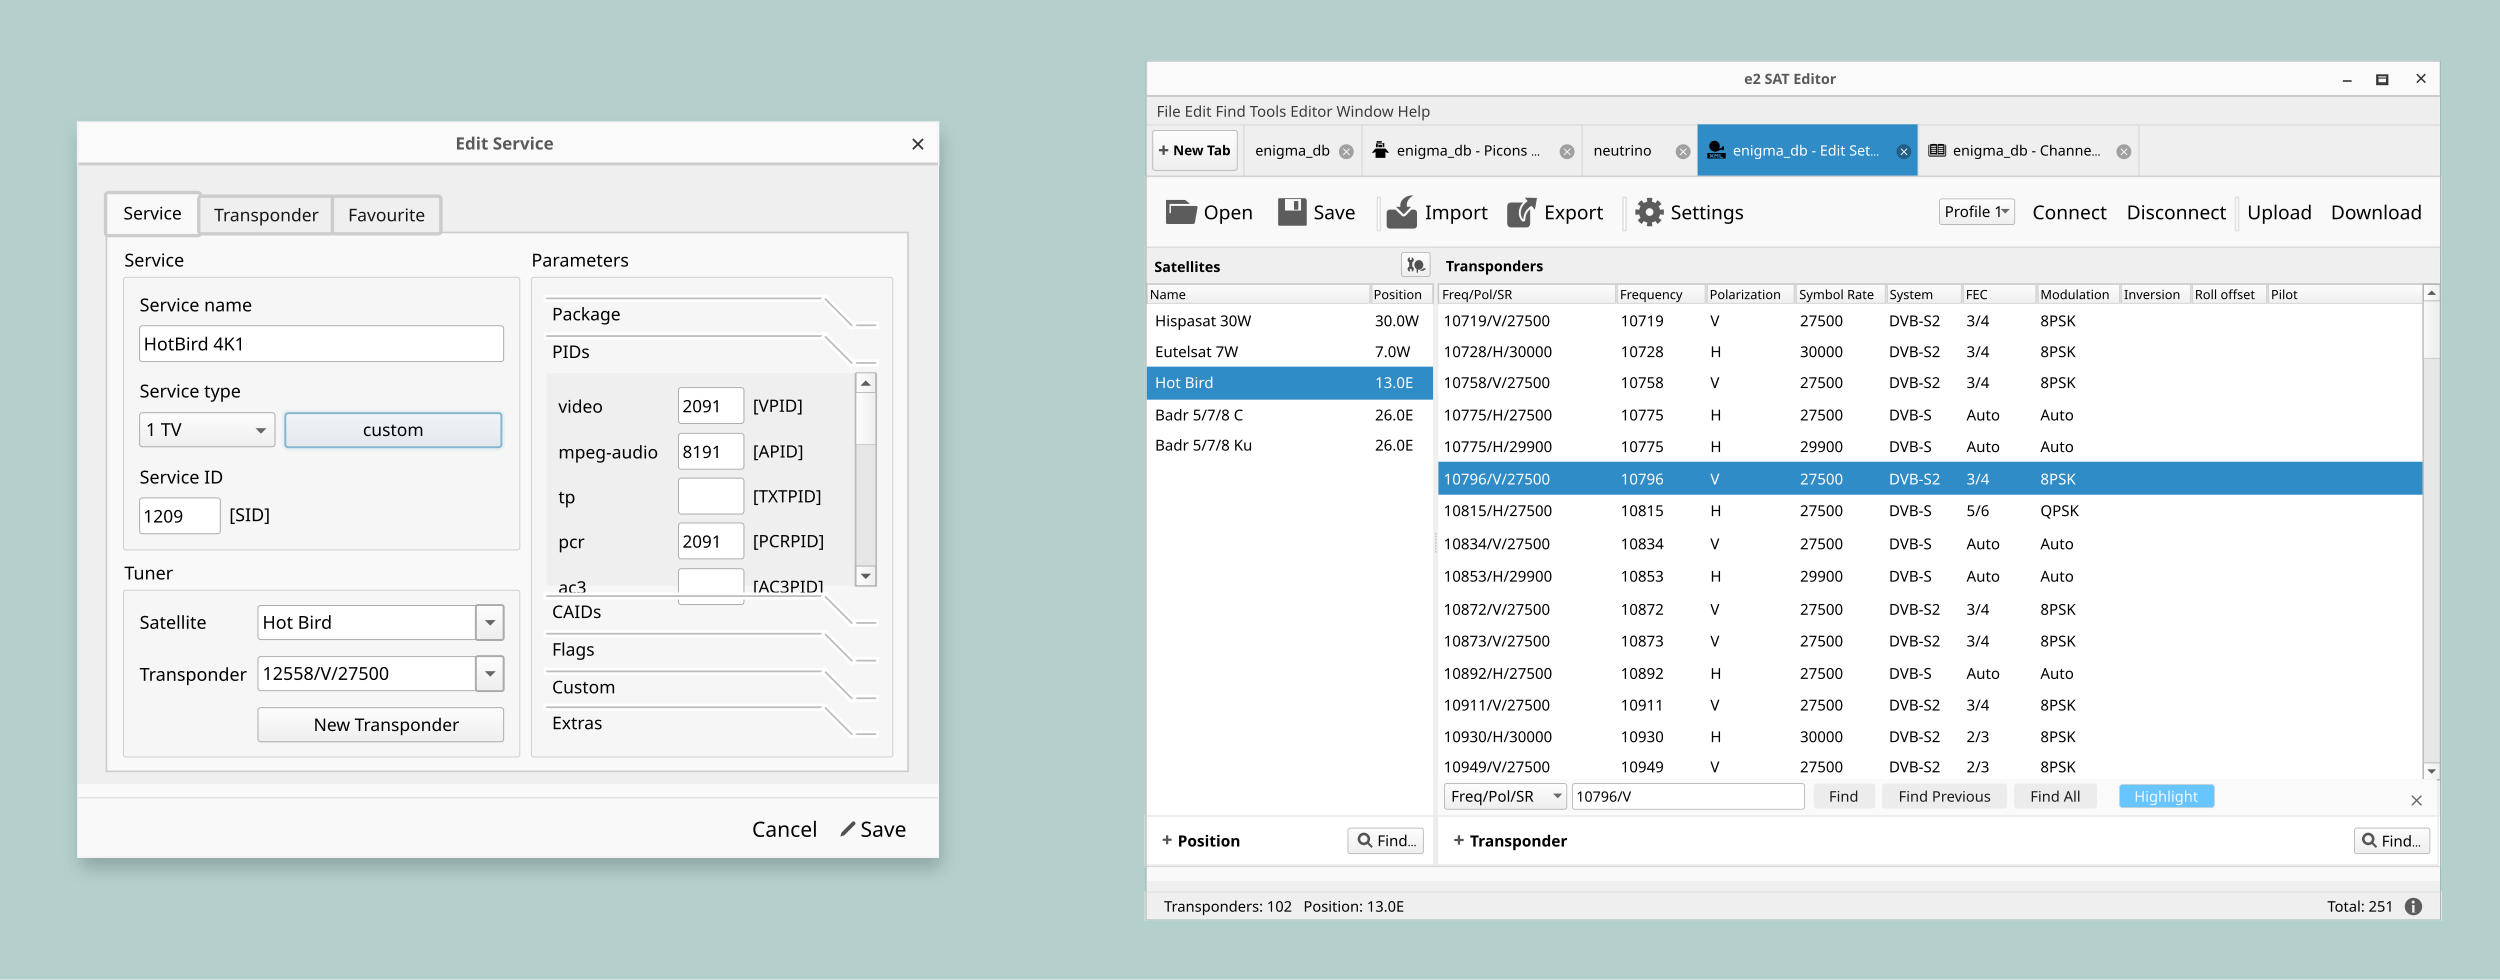
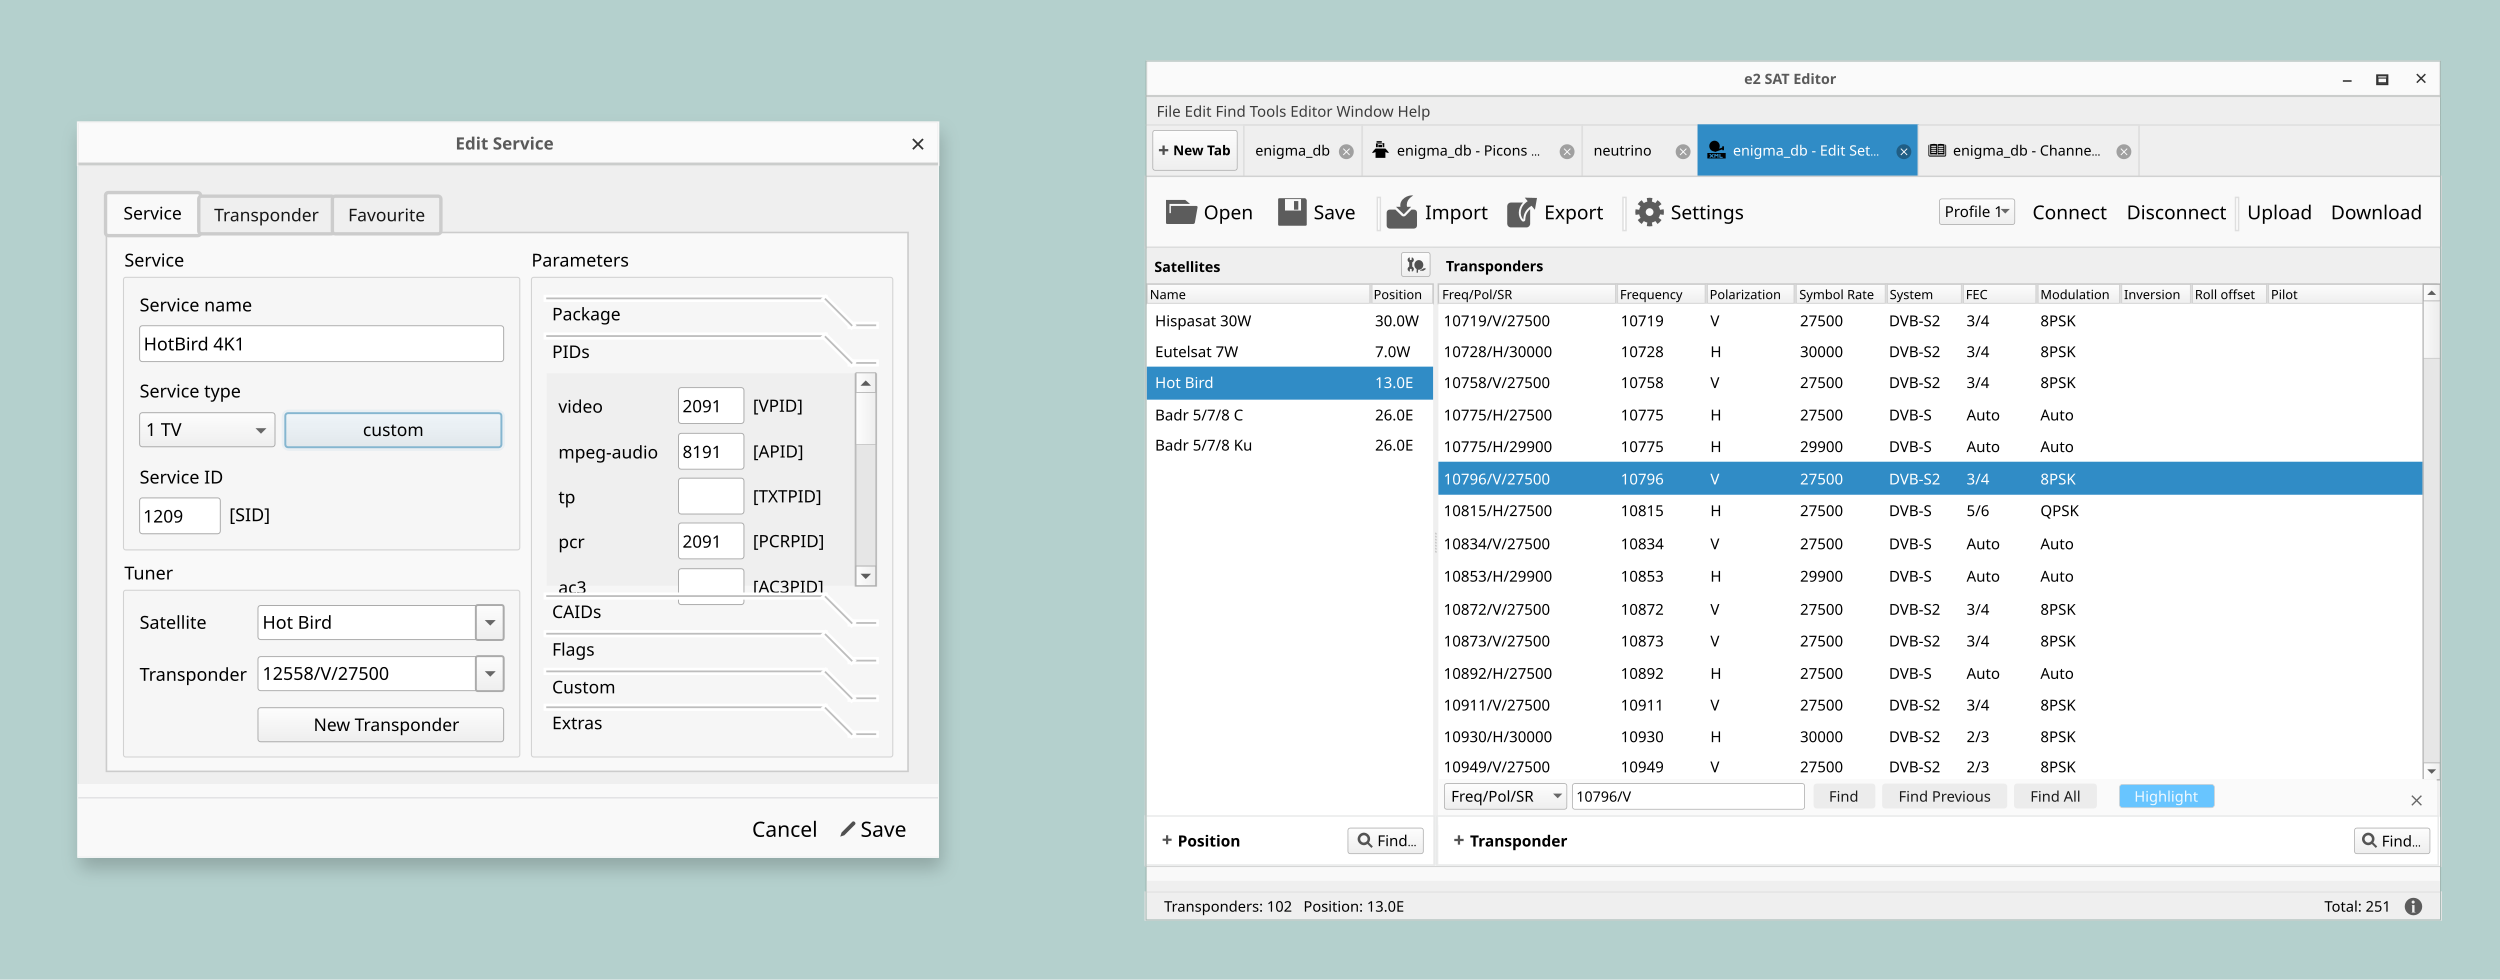
<svg xmlns="http://www.w3.org/2000/svg" style="pointer-events:none;user-select:none;text-rendering:geometricprecision" viewBox="0 0 3318 1300">
  <defs>
    <symbol id="aad">
      <path d="M37.75 37.75h18.127v-11.5H37.75V8.123h-11.5V26.25H8.123v11.5H26.25v18.127h11.5V37.75z" />
    </symbol>
    <symbol id="cbw">
      <path d="m60 14.973-3-.522v35.716c-3.141-.28-8.021-.667-11-.667-.95 0-2.094.039-3.312.102-.962.036-2.014.106-3.059.191-2.678.191-5.264.428-6.629.559V14.451S39.61 13 42.963 13c4 0 14.037 1.451 14.037 1.451l3.001.522A5.166 5.166 0 0 1 63 19.66v32.68a5.162 5.162 0 0 1-5.16 5.16H6.16A5.162 5.162 0 0 1 1 52.34V19.66a5.164 5.164 0 0 1 3-4.687l3-.522S17.037 13 21.037 13C24.39 13 31 14.451 31 14.451v35.901a285.977 285.977 0 0 0-6.629-.559 71.578 71.578 0 0 0-3.059-.191A66.645 66.645 0 0 0 18 49.5c-2.979 0-7.859.387-11 .667V14.451l-3 .522v38.765h56V14.973zM28.5 42.5a2 2 0 0 0-2-2h-14a2 2 0 0 0 0 4h14a2 2 0 0 0 2-2zm25 0a2 2 0 0 0-2-2h-14a2 2 0 0 0 0 4h14a2 2 0 0 0 2-2zm-25-7a2 2 0 0 0-2-2h-14a2 2 0 0 0 0 4h14a2 2 0 0 0 2-2zm25 0a2 2 0 0 0-2-2h-14a2 2 0 0 0 0 4h14a2 2 0 0 0 2-2zm-25-7a2 2 0 0 0-2-2h-14a2 2 0 0 0 0 4h14a2 2 0 0 0 2-2zm25 0a2 2 0 0 0-2-2h-14a2 2 0 0 0 0 4h14a2 2 0 0 0 2-2zm-25-7a2 2 0 0 0-2-2h-14a2 2 0 0 0 0 4h14a2 2 0 0 0 2-2zm25 0a2 2 0 0 0-2-2h-14a2 2 0 0 0 0 4h14a2 2 0 0 0 2-2z" />
    </symbol>
    <symbol id="cce">
      <path d="m62.328 7.276-5.604-5.604L32 26.396 7.276 1.672 1.672 7.276 26.396 32 1.672 56.724l5.604 5.604L32 37.604l24.724 24.724 5.604-5.604L37.604 32 62.328 7.276z" />
    </symbol>
    <symbol id="edt">
      <path d="M13.624 42.251 46.831 8.982c1.948-1.951 5.432-1.635 7.775.704 2.344 2.34 2.666 5.823.719 7.774L22.118 50.729 9.394 54.983l4.23-12.732z" />
    </symbol>
    <symbol id="ees">
      <path d="M32.032 50.518C27.242 47.632 24 42.109 24 35.776 24 26.462 31.011 18.9 39.648 18.9c8.636 0 15.647 7.562 15.647 16.876s-7.011 16.875-15.647 16.875c-.924 0-1.828-.086-2.709-.252L36.748 62.9l-4.943-.144.227-12.238zM6.057 26.78l.023 14.969c-.866.414-1.706.922-2.43 1.563-4.358 3.853-4.35 10.108.019 13.972.971.858 2.137 1.495 3.319 1.965l1.369-.931-.011-7.239c-.001-.885.89-1.557 1.892-1.556l2.771.003c.536.001 1.068.166 1.418.476.306.27.483.677.484 1.091l.011 7.016 1.416.908c.975-.446 1.946-.994 2.763-1.716 4.357-3.853 4.35-10.108-.019-13.972-.727-.643-1.569-1.153-2.438-1.57l-.023-14.969c.866-.414 1.706-.923 2.43-1.563 4.358-3.853 4.35-10.108-.019-13.972-.895-.791-1.965-1.383-3.043-1.844l-1.393.921.01 6.793c.002.875-.84 1.502-1.829 1.501l-2.897-.003c-.992-.002-1.837-.634-1.839-1.511l-.01-6.794L6.639 9.4c-1.078.459-2.146 1.048-3.039 1.838-4.357 3.853-4.35 10.108.019 13.972.727.642 1.569 1.153 2.438 1.57zm44.214 25.031-.523-.46-5.453 3.436.662 1.988 5.986-1.196c1.277 1.246 2.819 1.484 3.871.785l7.388-4.581c.786-.485 1.326-1.441 1.398-2.711.046-.806-.219-1.238-.491-1.487a1.291 1.291 0 0 0-.917-.337c-.336.004-.81.167-1.33.351-.245.086-.508.175-.77.205-.142.017-.286.022-.415-.049-1.014-.553-2.017-.529-2.787-.049l-6.619 4.105z" />
    </symbol>
    <symbol id="fft">
      <path d="M56.256 31.057H13.818C6.744 31.057 1 36.801 1 43.875v61.295c0 7.074 5.744 12.818 12.818 12.818h54.476c7.075 0 12.818-5.744 12.818-12.818V54.119C64.496 68.159 64.463 84.4 64.087 91.084a6.817 6.817 0 0 1-11.642 4.425c-14.421-14.502-16.181-43.133 3.811-64.452zm1.037 59.637C42.669 75.989 44.254 44.706 72.527 26.35L62.162 13.988 105 15.072l-7.263 41.344-11.808-14.082c-28.127 16.992-28.15 39.728-28.636 48.36z" />
    </symbol>
    <symbol id="fgt">
      <path d="M87.8 55.714h8.488C102.2 55.714 107 60.467 107 66.32v45.074c0 5.854-4.8 10.606-10.712 10.606H11.712C5.8 122 1 117.248 1 111.394V66.32c0-5.853 4.8-10.606 10.712-10.606H31.5L54 77.541c1.413 1.374 4.32 2.133 6.3 2.109 1.98-.023 4.821-.828 6.2-2.236l21.3-21.7zm6.182-49.329C76.101 3.303 44.4 18.916 49.061 45.91H33.544l27.127 26.376L86.518 45.91h-14.41C67.275 21.748 87.952 10.789 93.982 6.385z" />
    </symbol>
    <symbol id="fho">
      <path d="M32 62.5C15.167 62.5 1.5 48.833 1.5 32S15.167 1.5 32 1.5v9.611A5.366 5.366 0 0 0 30.91 11c-2.99 0-5.42 2.43-5.42 5.41A5.424 5.424 0 0 0 32 21.719v5.111l-7.44.18 2.82 1.23v22.7L24.56 53H32v9.5zm0-51.389V1.5c16.833 0 30.5 13.667 30.5 30.5S48.833 62.5 32 62.5V53h9.46l-5.76-2.06v-24.2l-3.7.09v-5.111a5.427 5.427 0 0 0 4.32-5.309c0-2.607-1.86-4.793-4.32-5.299z" />
    </symbol>
    <symbol id="fin">
      <path d="M21 42.973h89.077c2.783 0 4.643 2.26 4.153 5.042l-9.34 52.943c-.491 2.783-3.149 5.042-5.932 5.042H7.84A3.842 3.842 0 0 1 4 102.16V22h67.2L88 36H16v32h5V42.973z" />
    </symbol>
    <symbol id="fje">
      <path d="M114 22v86.16a3.842 3.842 0 0 1-3.84 3.84H17.84a3.842 3.842 0 0 1-3.84-3.84V19.84A3.842 3.842 0 0 1 17.84 16H109l5 6zM94 59.014v-40H38v40h56zM84.5 26v30h-15V26h15z" />
    </symbol>
    <symbol id="pkw">
      <path d="M14.762 29.23h34.49S63.18 43.708 60.715 44.826c-1.067.483-6.127-1.117-11.524-3.087V62H14.802V41.747C9.413 43.714 4.365 45.309 3.3 44.826.835 43.708 14.762 29.23 14.762 29.23zm22.012-17.871H16.299v13.19h6.364V13.997h14.111v-2.638zm1.764 5.276H24.427v7.914h14.111v-7.914zm6.761-6.235v14.149h-4.283v-9.233h-2.478V10.4h6.761zm-8.667-6.918H18.459v5.276h18.173V3.482z" />
    </symbol>
    <symbol id="slh">
      <path d="M40.023 45.152c-3.477 2.591-7.729 4.192-12.407 4.221-10.406.066-20.276-8.26-21.806-18.699C4.079 18.86 13.39 6.51 25.93 5.634a23.135 23.135 0 0 1 1.686-.053c10 .095 19.38 7.75 21.337 17.619 1.156 5.829-.437 11.92-3.87 16.758l13.82 13.819-5.128 5.128-13.752-13.753zM27.395 14.645c-6.236.06-12 5.17-12.677 11.431-.588 5.436 2.691 11.076 7.773 13.229 6.62 2.806 15.346-1.167 17.352-8.391 2.055-7.404-3.759-16.031-12.032-16.265a19.293 19.293 0 0 0-.416-.004z" />
    </symbol>
    <symbol id="sms">
      <path d="M73.934 15.359a50.006 50.006 0 0 0-19.668 0 128.34 128.34 0 0 1 1.871 12.477 37.41 37.41 0 0 0-12.249 5.073 128.485 128.485 0 0 1-7.499-10.146 50.018 50.018 0 0 0-13.908 13.908 128.735 128.735 0 0 1 10.146 7.499 37.41 37.41 0 0 0-5.073 12.249 128.34 128.34 0 0 1-12.477-1.871 49.968 49.968 0 0 0 0 19.668 128.34 128.34 0 0 1 12.477-1.871 37.4 37.4 0 0 0 5.073 12.249 128.485 128.485 0 0 1-10.146 7.499 50.018 50.018 0 0 0 13.908 13.908 128.485 128.485 0 0 1 7.499-10.146 37.433 37.433 0 0 0 12.249 5.074 128.366 128.366 0 0 1-1.871 12.476 49.968 49.968 0 0 0 19.668 0 128.366 128.366 0 0 1-1.871-12.476 37.433 37.433 0 0 0 12.249-5.074 128.485 128.485 0 0 1 7.499 10.146 50.018 50.018 0 0 0 13.908-13.908 128.485 128.485 0 0 1-10.146-7.499 37.4 37.4 0 0 0 5.073-12.249 128.34 128.34 0 0 1 12.477 1.871 49.968 49.968 0 0 0 0-19.668 128.34 128.34 0 0 1-12.477 1.871 37.41 37.41 0 0 0-5.073-12.249 128.735 128.735 0 0 1 10.146-7.499 50.018 50.018 0 0 0-13.908-13.908 128.485 128.485 0 0 1-7.499 10.146 37.41 37.41 0 0 0-12.249-5.073 128.34 128.34 0 0 1 1.871-12.477zM64.1 50.882c7.451 0 13.5 6.049 13.5 13.5s-6.049 13.5-13.5 13.5-13.5-6.049-13.5-13.5 6.049-13.5 13.5-13.5z" />
    </symbol>
    <symbol id="tnw">
      <path d="M64 64V45H0v19h64zm-25.025-5.747.001 1.834a1.948 1.948 0 1 1-3.897 0l-.002-6.41-1.968 1.774a2.105 2.105 0 0 1-1.48.524 2.105 2.105 0 0 1-1.48-.524l-1.968-1.774-.003 6.41a1.95 1.95 0 0 1-3.897 0l.002-5.24h-6.669l4.099 3.89c.751.713.751 1.869.002 2.581-.75.711-1.968.71-2.719-.002l-4.104-3.895-4.104 3.895a1.999 1.999 0 0 1-2.719.002 1.76 1.76 0 0 1 .002-2.581l4.104-3.895-4.104-3.895c-.751-.712-.752-1.868-.002-2.58s1.968-.711 2.719.002l4.104 3.895 4.104-3.895a1.998 1.998 0 0 1 2.719-.002 1.76 1.76 0 0 1-.002 2.58l-4.099 3.89h6.669l.002-5.24.002-.072a1.674 1.674 0 0 1 .571-1.356c.276-.249.614-.408.97-.477a1.942 1.942 0 0 1 .578-.036c.454.033.899.206 1.247.52l3.976 3.583 3.975-3.583a2.084 2.084 0 0 1 1.248-.52 1.94 1.94 0 0 1 .578.036c.356.069.694.228.97.477.412.371.602.868.571 1.356l.001.072.003 8.646h2.912l.003-8.83a1.95 1.95 0 0 1 3.897 0l-.004 8.839 6.372.002a1.798 1.798 0 0 1 0 3.597l-8.471-.003a1.8 1.8 0 0 1-1.798-1.799l.001-1.796h-2.912zM25.286 39.498 25 39.5c-10.072 0-18.25-8.402-18.25-18.75S14.928 2 25 2s18.25 8.402 18.25 18.75a19.05 19.05 0 0 1-2.301 9.115L52 25.842v-3.071a1.5 1.5 0 0 1 1.5-1.5h3a1.5 1.5 0 0 1 1.5 1.5v11a1.5 1.5 0 0 1-1.5 1.5h-3a1.5 1.5 0 0 1-1.5-1.5v-1.543l-25.926 9.436-.788-2.166z" />
    </symbol>
    <symbol id="aol">
      <path d="m32 45.423 26.667-26.846H5.333L32 45.423z" />
    </symbol>
    <linearGradient id="bpf" x1="0" x2="0" y1="0" y2="1">
      <stop offset="0" style="stop-color:#fdfdfd" />
      <stop offset="1" style="stop-color:#eee" />
    </linearGradient>
    <linearGradient id="bqf" x1="0" x2="1" y1="0" y2="0">
      <stop offset="0" style="stop-color:#fdfdfd" />
      <stop offset="1" style="stop-color:#eee" />
    </linearGradient>
    <filter id="mrf" color-interpolation-filters="sRGB">
      <feDropShadow dx="-3" dy="12" flood-opacity=".2" stdDeviation="20" />
      <feDropShadow dx="3" dy="12" flood-opacity=".2" stdDeviation="10" />
    </filter>
  </defs>
  <path d="M0 0h3318v1300H0z" style="fill:#b4d0cd" />
  <g style="font-family:'Sans-Serif',system-ui,sans-serif" transform="matrix(1.19 0 0 1.19 102 161)">
    <rect width="960" height="820" x="1" y="1" rx="0" style="fill:#efefef;stroke:#acc6c3;stroke-width:1px;filter:url(#mrf)" />
    <rect width="960" height="48" x="1" y="1" rx="0" style="fill:#fafafa;stroke:#e8e8e8;stroke-width:2px;clip-path:inset(1px 1px 0)" />
    <path d="M1 47h960v1H1z" style="fill:none;stroke:#cbcdcc;stroke-width:2px;clip-path:inset(0 1px 1.1px)" />
    <text x="-1" y="3.5" dx="478" dy="28" style="font-family:'Sans-Serif',system-ui,sans-serif;font-weight:700;font-size:19px;fill:#5a5a5a" text-anchor="middle">Edit Service</text>
    <path d="M0 7h15v1H0z" style="fill:none;stroke:#333;stroke-width:1px" transform="rotate(45 451.135 1139.77)" />
    <path d="M7 0h1v15H7z" style="fill:none;stroke:#333;stroke-width:1px" transform="rotate(45 451.135 1139.77)" />
    <rect width="894" height="601" x="33" y="124" rx="0" style="fill:#f9f9f9;fill-opacity:1;stroke:#ccc;stroke-opacity:1;stroke-width:1.8px" />
    <g style="clip-path:none">
      <rect width="106" height="48" x="32" y="79.5" rx="3" style="fill:#f9f9f9;stroke:#ccc;stroke-width:3.8px;clip-path:inset(1.5px 1.5px 4.2px)" />
      <text x="38.5" y="87.5" dx="46" dy="22" style="font-size:19.5px;letter-spacing:normal;fill:#000" text-anchor="middle">Service</text>
    </g>
    <g style="clip-path:none">
      <rect width="151" height="42" x="136" y="83.5" rx="3" style="fill:#efefef;stroke:#ccc;stroke-width:3.8px;clip-path:inset(1.5px 1.5px 4.2px 4.2px)" />
      <text x="131.5" y="89.5" dx="80" dy="22" style="font-size:19.5px;letter-spacing:normal;fill:#000;fill-opacity:.9" text-anchor="middle">Transponder</text>
    </g>
    <g style="clip-path:none">
      <rect width="121" height="42" x="285" y="83.5" rx="3" style="fill:#efefef;stroke:#ccc;stroke-width:3.8px;clip-path:inset(1.5px 1.5px 4.2px 4.2px)" />
      <text x="278.5" y="89.5" dx="67" dy="22" style="font-size:19.5px;letter-spacing:normal;fill:#000;fill-opacity:.9" text-anchor="middle">Favourite</text>
    </g>
    <rect width="442" height="304" x="52" y="174" rx="2.5" style="fill:#000;fill-opacity:.015;stroke:#000;stroke-opacity:.15;stroke-width:1.2px" />
    <text x="43" y="145" dx="10" dy="17" style="font-size:20px;letter-spacing:normal;fill:#000">Service</text>
    <text x="70" y="190" dy="22" style="font-size:20px;fill:#000">Service name</text>
    <rect width="406" height="40" x="70" y="228" rx="3" style="fill:#fff;stroke:#ababab;stroke-opacity:1;stroke-width:1.1px;clip-path:none" />
    <text x="70.5" y="232.5" dx="4" dy="23" style="font-size:20px;fill:#000">HotBird 4K1</text>
    <text x="70" y="286" dy="22" style="font-size:20px;fill:#000">Service type</text>
    <rect width="151" height="38" x="70" y="325" rx="3" style="fill:url(#bpf);stroke:#ababab;stroke-width:1.1px;filter:none" />
    <text x="65" y="329" dx="12" dy="22" style="font-size:20px;word-spacing:8px;fill:#000">1 TV</text>
    <rect width="24" height="24" x="198.5" y="334" rx="8" style="fill:none;stroke:none;stroke-opacity:.06;stroke-width:2px" />
    <use href="#aol" style="fill:#676767" transform="matrix(.23 0 0 .23 198 338)" />
    <rect width="241" height="38" x="232.5" y="325.5" rx="3" style="fill:url(#bpf);stroke:#8bb9d1;stroke-width:2.2px;filter:none" />
    <rect width="249" height="46" x="228.5" y="321.5" rx="8" style="fill:#308cc6;fill-opacity:.07" />
    <text x="299" y="331" dx="20" dy="20" style="font-size:19.5px;word-spacing:8px;fill:#000">custom</text>
    <text x="70" y="382" dy="22" style="font-size:20px;fill:#000">Service ID</text>
    <rect width="90" height="40" x="70" y="420" rx="3" style="fill:#fff;stroke:#ababab;stroke-opacity:1;stroke-width:1.1px;clip-path:none" />
    <text x="70" y="424.5" dx="4" dy="23" style="font-size:19.5px;fill:#000">1209</text>
    <text x="170" y="423" dy="23" style="font-size:20px;fill:#000">[SID]</text>
    <rect width="442" height="186" x="52" y="523" rx="2.5" style="fill:#000;fill-opacity:.015;stroke:#000;stroke-opacity:.15;stroke-width:1.2px" />
    <text x="43" y="494" dx="10" dy="17" style="font-size:20px;letter-spacing:normal;fill:#000">Tuner</text>
    <text x="70" y="544" dy="22" style="font-size:20px;fill:#000">Satellite</text>
    <rect width="274" height="38" x="202" y="540" rx="3" style="fill:#fff;stroke:#ababab;stroke-width:1.1px;filter:none" />
    <text x="195" y="544" dx="12" dy="22" style="font-size:20px;fill:#000">Hot Bird</text>
    <rect width="31" height="39" x="445" y="539.5" rx="2.2" style="fill:url(#bpf);stroke:#ababab;stroke-width:2.2px;clip-path:inset(1.3px 1.1px 1.3px 0)" />
    <rect width="24" height="24" x="454.2" y="548" rx="8" style="fill:none;stroke:none;stroke-opacity:.06;stroke-width:2px" />
    <use href="#aol" style="fill:#676767" transform="matrix(.23 0 0 .23 453.7 552)" />
    <text x="70" y="602" dy="22" style="font-size:20px;fill:#000">Transponder</text>
    <rect width="274" height="38" x="202" y="597" rx="3" style="fill:#fff;stroke:#ababab;stroke-width:1.1px;filter:none" />
    <text x="195" y="601" dx="12" dy="22" style="font-size:20px;fill:#000">12558/V/27500</text>
    <rect width="31" height="39" x="445" y="596.5" rx="2.2" style="fill:url(#bpf);stroke:#ababab;stroke-width:2.2px;clip-path:inset(1.3px 1.1px 1.3px 0)" />
    <rect width="24" height="24" x="454.2" y="605" rx="8" style="fill:none;stroke:none;stroke-opacity:.06;stroke-width:2px" />
    <use href="#aol" style="fill:#676767" transform="matrix(.23 0 0 .23 453.7 609)" />
    <rect width="274" height="38" x="202" y="654" rx="3" style="fill:url(#bpf);stroke:#ababab;stroke-width:1.1px;filter:none" />
    <text x="244" y="659" dx="20" dy="21" style="font-size:19.5px;fill:#000">New Transponder</text>
    <rect width="403" height="535" x="507" y="174" rx="2.5" style="fill:#000;fill-opacity:.015;stroke:#000;stroke-opacity:.15;stroke-width:1.2px" />
    <text x="497" y="145" dx="10" dy="17" style="font-size:20px;letter-spacing:normal;fill:#000">Parameters</text>
    <path d="M522 195h314v5H522z" style="fill:#bdbdbd;stroke:#fff;stroke-width:3px;clip-path:inset(3px 3px 1px)" />
    <path d="M861 225h32v5h-32z" style="fill:#bdbdbd;stroke:#fff;stroke-width:3px;clip-path:inset(3px 3px 1px 2px)" />
    <path d="M222-222h46v5h-46z" style="fill:#bdbdbd;stroke:#fff;stroke-width:3px;clip-path:inset(3px 3px 1px)" transform="rotate(45 25.249 726.453)" />
    <text x="522" y="196" dx="8" dy="26" style="font-size:19.5px;fill:#000">Package</text>
    <path d="M522 237h314v5H522z" style="fill:#bdbdbd;stroke:#fff;stroke-width:3px;clip-path:inset(3px 3px 1px)" />
    <path d="M861 267h32v5h-32z" style="fill:#bdbdbd;stroke:#fff;stroke-width:3px;clip-path:inset(3px 3px 1px 2px)" />
    <path d="M222-222h46v5h-46z" style="fill:#bdbdbd;stroke:#fff;stroke-width:3px;clip-path:inset(3px 3px 1px)" transform="rotate(45 -25.45 747.464)" />
    <text x="522" y="238" dx="8" dy="26" style="font-size:19.5px;fill:#000">PIDs</text>
    <g style="clip-path:inset(0 0 22px)">
      <path d="M524 281h367v237H524z" style="fill:#efefef;fill-opacity:1" />
      <text x="537" y="303" dy="22" style="font-size:19.5px;fill:#000">video</text>
      <rect width="73" height="40" x="671" y="297" rx="3" style="fill:#fff;stroke:#ababab;stroke-opacity:1;stroke-width:1.1px;clip-path:none" />
      <text x="671.5" y="301.5" dx="4" dy="23" style="font-size:19px;fill:#000">2091</text>
      <text x="754" y="301" dy="23" style="font-size:19px;fill:#000">[VPID]</text>
      <text x="537" y="354" dy="22" style="font-size:19.5px;fill:#000">mpeg-audio</text>
      <rect width="73" height="40" x="671" y="348" rx="3" style="fill:#fff;stroke:#ababab;stroke-opacity:1;stroke-width:1.1px;clip-path:none" />
      <text x="671.5" y="352.5" dx="4" dy="23" style="font-size:19px;fill:#000">8191</text>
      <text x="754" y="352" dy="23" style="font-size:19px;fill:#000">[APID]</text>
      <text x="537" y="404" dy="22" style="font-size:19.5px;fill:#000">tp</text>
      <rect width="73" height="40" x="671" y="398" rx="3" style="fill:#fff;stroke:#ababab;stroke-opacity:1;stroke-width:1.1px;clip-path:none" />
      <text x="754" y="402" dy="23" style="font-size:19px;fill:#000">[TXTPID]</text>
      <text x="537" y="454" dy="22" style="font-size:19.5px;fill:#000">pcr</text>
      <rect width="73" height="40" x="671" y="448" rx="3" style="fill:#fff;stroke:#ababab;stroke-opacity:1;stroke-width:1.1px;clip-path:none" />
      <text x="671.5" y="452.5" dx="4" dy="23" style="font-size:19px;fill:#000">2091</text>
      <text x="754" y="452" dy="23" style="font-size:19px;fill:#000">[PCRPID]</text>
      <text x="537" y="505" dy="22" style="font-size:19.5px;fill:#000">ac3</text>
      <rect width="73" height="40" x="671" y="499" rx="3" style="fill:#fff;stroke:#ababab;stroke-opacity:1;stroke-width:1.1px;clip-path:none" />
      <text x="754" y="503" dy="23" style="font-size:19px;fill:#000">[AC3PID]</text>
    </g>
    <g style="clip-path:inset(1px 1px 1px 0)">
      <path d="M868.5 282h23v236h-23z" style="fill:#e6e6e6;stroke:#bcbcbc;stroke-width:2px" />
      <rect width="22" height="22" x="869" y="280.5" rx="0" style="fill:url(#bqf);stroke:#ababab" />
      <use href="#aol" style="fill:#5c5c5c" transform="matrix(.22 0 0 -.22 872.8 299)" />
      <rect width="22" height="22" x="869" y="496" rx="0" style="fill:url(#bqf);stroke:#ababab" />
      <use href="#aol" style="fill:#5c5c5c" transform="matrix(.22 0 0 .22 872.8 500.5)" />
      <rect width="22" height="58" x="869" y="302.5" rx="0" style="fill:url(#bqf);fill-opacity:1;stroke:#ababab;stroke-opacity:.6" />
    </g>
    <path d="M522 527h314v5H522z" style="fill:#bdbdbd;stroke:#fff;stroke-width:3px;clip-path:inset(3px 3px 1px)" />
    <path d="M861 557h32v5h-32z" style="fill:#bdbdbd;stroke:#fff;stroke-width:3px;clip-path:inset(3px 3px 1px 2px)" />
    <path d="M222-222h46v5h-46z" style="fill:#bdbdbd;stroke:#fff;stroke-width:3px;clip-path:inset(3px 3px 1px)" transform="rotate(45 -375.51 892.538)" />
    <text x="522" y="528" dx="8" dy="26" style="font-size:19.5px;fill:#000">CAIDs</text>
    <path d="M522 569h314v5H522z" style="fill:#bdbdbd;stroke:#fff;stroke-width:3px;clip-path:inset(3px 3px 1px)" />
    <path d="M861 599h32v5h-32z" style="fill:#bdbdbd;stroke:#fff;stroke-width:3px;clip-path:inset(3px 3px 1px 2px)" />
    <path d="M222-222h46v5h-46z" style="fill:#bdbdbd;stroke:#fff;stroke-width:3px;clip-path:inset(3px 3px 1px)" transform="rotate(45 -426.21 913.55)" />
    <text x="522" y="570" dx="8" dy="26" style="font-size:19.5px;fill:#000">Flags</text>
    <path d="M522 611h314v5H522z" style="fill:#bdbdbd;stroke:#fff;stroke-width:3px;clip-path:inset(3px 3px 1px)" />
    <path d="M861 641h32v5h-32z" style="fill:#bdbdbd;stroke:#fff;stroke-width:3px;clip-path:inset(3px 3px 1px 2px)" />
    <path d="M222-222h46v5h-46z" style="fill:#bdbdbd;stroke:#fff;stroke-width:3px;clip-path:inset(3px 3px 1px)" transform="rotate(45 -476.908 934.56)" />
    <text x="522" y="612" dx="8" dy="26" style="font-size:19.5px;fill:#000">Custom</text>
    <path d="M522 651h314v5H522z" style="fill:#bdbdbd;stroke:#fff;stroke-width:3px;clip-path:inset(3px 3px 1px)" />
    <path d="M861 681h32v5h-32z" style="fill:#bdbdbd;stroke:#fff;stroke-width:3px;clip-path:inset(3px 3px 1px 2px)" />
    <path d="M222-222h46v5h-46z" style="fill:#bdbdbd;stroke:#fff;stroke-width:3px;clip-path:inset(3px 3px 1px)" transform="rotate(45 -525.192 954.57)" />
    <text x="522" y="652" dx="8" dy="26" style="font-size:19.5px;fill:#000">Extras</text>
    <rect width="960" height="81" x="1" y="739" rx="0" style="fill:#f9f9f9;clip-path:inset(15px 0 0)" />
    <text x="727" y="764" dx="26" dy="34" style="font-size:23.5px;fill:#000">Cancel</text>
    <use href="#edt" style="fill:#505050" transform="matrix(.36 0 0 .36 848 778)" />
    <text x="848" y="764" dx="26" dy="34" style="font-size:23.5px;fill:#000">Save</text>
    <path d="M1 754h960v1.1H1z" style="fill:#d7d7d9" />
    <rect width="960" height="820" x="1" y="1" rx="0" style="fill:none;stroke:#f9f9f9;stroke-width:1px" />
  </g>
  <g style="font-family:'Sans-Serif',system-ui,sans-serif">
    <rect width="1718" height="1140" x="1521" y="81" rx="0" style="fill:#f9f9f9;stroke:#acc6c3;stroke-width:1px" />
    <rect width="1716" height="48" x="1522" y="81" rx="0" style="fill:#fafafa;stroke:#e8e8e8;stroke-width:2px;clip-path:inset(1px 1px 0)" />
    <path d="M1521 127h1718v1H1521z" style="fill:none;stroke:#cbcdcc;stroke-width:2px;clip-path:inset(0 1px 1.1px)" />
    <text x="1519" y="83.5" dx="857" dy="28" style="font-family:'Sans-Serif',system-ui,sans-serif;font-weight:700;font-size:19px;fill:#5a5a5a" text-anchor="middle">e2 SAT Editor</text>
    <path d="M3110 107h10.5v1H3110z" style="fill:none;stroke:#333;stroke-width:1.1px" />
    <path d="M0 0h15v13H0z" style="fill:none;stroke:#333;stroke-width:3px;clip-path:inset(0 0 2px)" transform="matrix(.9 0 0 .9 3155 100)" />
    <path d="M1 4h13v7H1z" style="fill:none;stroke:#333;stroke-width:1.7px" transform="matrix(.9 0 0 .9 3155 100)" />
    <path d="M0 7h15v1H0z" style="fill:none;stroke:#333;stroke-width:1px" transform="rotate(45 1493.86 3925.458)" />
    <path d="M7 0h1v15H7z" style="fill:none;stroke:#333;stroke-width:1px" transform="rotate(45 1493.86 3925.458)" />
    <path d="M1522 129h1716v36H1522z" style="fill:#eee" />
    <text x="1523" y="131" dx="12" dy="24" style="font-size:20px;word-spacing:15px;fill:#000;fill-opacity:.75">File Edit Find Tools Editor Window Help</text>
    <path d="M1521 165.5h1718v1H1521z" style="fill:#e2e2e2;stroke:#dcdddd" />
    <path d="M1522 167h1716v67H1522z" style="fill:#efefef" />
    <path d="M1522 167h128v67h-128z" style="fill:#efefef" />
    <rect width="112" height="53" x="1530" y="173" rx="3" style="fill:url(#bpf);stroke:#ababab;stroke-width:1px" />
    <use href="#aad" style="fill:#4f4f4f" transform="matrix(.26 0 0 .26 1536 191)" />
    <text x="1530" y="173" dx="27" dy="33" style="font-weight:700;font-size:18px;fill:#000">New Tab</text>
    <path d="M1650 167h1v67h-1z" style="fill:#d5d6d6" />
    <path d="M1651 166h157v69h-157z" style="fill:#efefef;stroke:#dfdfdf;stroke-width:2px;clip-path:inset(1px 0)" />
    <text x="1651" y="165.5" dx="15" dy="41" style="font-size:19px;fill:#000">enigma_db</text>
    <g transform="matrix(.9 0 0 .9 1781 195.5)">
      <rect width="22" height="22" x="-4.5" y="-4.5" rx="11" style="fill:#000;fill-opacity:.33" />
      <use href="#cce" style="fill:#fff" transform="matrix(.17 0 0 .17 1.2 1.2)" />
    </g>
    <path d="M1808 166h292v69h-292z" style="fill:#efefef;stroke:#dfdfdf;stroke-width:2px;clip-path:inset(1px 0)" />
    <use href="#pkw" style="fill:#000" transform="matrix(.38 0 0 .38 1820 186)" />
    <text x="1808" y="165.5" dx="46" dy="41" style="font-size:19px;fill:#000">enigma_db - Picons <tspan style="font-size:15px">…</tspan>
    </text>
    <g transform="matrix(.9 0 0 .9 2074 195.5)">
      <rect width="22" height="22" x="-4.5" y="-4.5" rx="11" style="fill:#000;fill-opacity:.33" />
      <use href="#cce" style="fill:#fff" transform="matrix(.17 0 0 .17 1.2 1.2)" />
    </g>
    <path d="M2100 166h154v69h-154z" style="fill:#efefef;stroke:#dfdfdf;stroke-width:2px;clip-path:inset(1px 0)" />
    <text x="2100" y="165.5" dx="15" dy="41" style="font-size:19px;fill:#000">neutrino</text>
    <g transform="matrix(.9 0 0 .9 2228 195.5)">
      <rect width="22" height="22" x="-4.5" y="-4.5" rx="11" style="fill:#000;fill-opacity:.33" />
      <use href="#cce" style="fill:#fff" transform="matrix(.17 0 0 .17 1.2 1.2)" />
    </g>
    <path d="M2254 166h292v69h-292z" style="fill:#308cc6;stroke:#308cc6;stroke-width:2px;clip-path:inset(1px 0)" />
    <use href="#tnw" style="fill:#000" transform="matrix(.38 0 0 .38 2266 186)" />
    <text x="2254" y="165.5" dx="46" dy="41" style="font-size:19px;fill:#fff">enigma_db - Edit Set<tspan style="font-size:15px">…</tspan>
    </text>
    <g transform="matrix(.9 0 0 .9 2521 195.5)">
      <rect width="22" height="22" x="-4.5" y="-4.5" rx="11" style="fill:#000;fill-opacity:.33" />
      <use href="#cce" style="fill:#fff" transform="matrix(.17 0 0 .17 1.2 1.2)" />
    </g>
    <path d="M2546 166h293v69h-293z" style="fill:#efefef;stroke:#dfdfdf;stroke-width:2px;clip-path:inset(1px 0)" />
    <use href="#cbw" style="fill:#000" transform="matrix(.38 0 0 .38 2559 186)" />
    <text x="2546" y="165.5" dx="46" dy="41" style="font-size:19px;fill:#000">enigma_db - Channe<tspan style="font-size:15px">…</tspan>
    </text>
    <g transform="matrix(.9 0 0 .9 2813 195.5)">
      <rect width="22" height="22" x="-4.5" y="-4.5" rx="11" style="fill:#000;fill-opacity:.33" />
      <use href="#cce" style="fill:#fff" transform="matrix(.17 0 0 .17 1.2 1.2)" />
    </g>
    <path d="M2838 167h2v67h-2z" style="fill:#dfdfdf" />
    <path d="M1522 234h1716v95H1522z" style="fill:#f9f9f9" />
    <use href="#fin" style="fill:#5c5c5c" transform="matrix(.38 0 0 .38 1546 257)" />
    <text x="1528.5" y="232" dx="69" dy="59" style="font-size:25.5px;fill:#000">Open</text>
    <use href="#fje" style="fill:#5c5c5c" transform="matrix(.38 0 0 .38 1691 257)" />
    <text x="1674.5" y="232" dx="69" dy="59" style="font-size:25.5px;fill:#000">Save</text>
    <path d="M1828 262h4v44h-4z" style="fill:#fff;stroke:#dfdfdf;stroke-width:2px;clip-path:inset(2px 2px 2px .5px)" />
    <use href="#fgt" style="fill:#5c5c5c" transform="matrix(.38 0 0 .38 1840 257)" />
    <text x="1822.5" y="232" dx="69" dy="59" style="font-size:25.5px;fill:#000">Import</text>
    <use href="#fft" style="fill:#5c5c5c" transform="matrix(.38 0 0 .38 2000 257)" />
    <text x="1980.5" y="232" dx="69" dy="59" style="font-size:25.5px;fill:#000">Export</text>
    <path d="M2154 262h4v44h-4z" style="fill:#fff;stroke:#dfdfdf;stroke-width:2px;clip-path:inset(2px 2px 2px .5px)" />
    <use href="#sms" style="fill:#5c5c5c" transform="matrix(.38 0 0 .38 2165 257)" />
    <text x="2148.5" y="232" dx="69" dy="59" style="font-size:25.5px;fill:#000">Settings</text>
    <rect width="100" height="34" x="2574" y="264" rx="3" style="fill:url(#bpf);stroke:#ababab;stroke-width:1px;filter:none" />
    <rect width="24" height="24" x="2666.5" y="269" rx="8" style="fill:none;stroke:none;stroke-opacity:.06;stroke-width:2px" />
    <use href="#aol" style="fill:#676767" transform="matrix(.23 0 0 .23 2654 273)" />
    <text x="2569" y="266" dx="12" dy="22" style="font-size:20px;fill:#000">Profile 1</text>
    <text x="2682.5" y="232" dx="15" dy="59" style="font-size:25.5px;fill:#000">Connect</text>
    <text x="2807.5" y="232" dx="15" dy="59" style="font-size:25.5px;fill:#000">Disconnect</text>
    <path d="M2967 262h4v44h-4z" style="fill:#fff;stroke:#dfdfdf;stroke-width:2px;clip-path:inset(2px 2px 2px .5px)" />
    <text x="2967.5" y="232" dx="15" dy="59" style="font-size:25.5px;fill:#000">Upload</text>
    <text x="3078.5" y="232" dx="15" dy="59" style="font-size:25.5px;fill:#000">Download</text>
    <path d="M1520 234h1720v95H1520z" style="fill:none;stroke:#d1d2d2;stroke-width:2px;clip-path:inset(0 2px)" />
    <path d="M1522 328h1716v820H1522z" style="fill:#efefef" />
    <path d="M1522 328h380v820h-380z" style="fill:#efefef" />
    <text x="1522" y="328" dx="10" dy="33" style="font-weight:700;font-size:19px;fill:#000">Satellites</text>
    <rect width="38" height="32" x="1860" y="335" rx="3" style="fill:url(#bpf);stroke:#ababab" />
    <use href="#ees" style="fill:#505050" transform="matrix(.38 0 0 .38 1868 338)" />
    <path d="M1522 377h380v26h-380z" style="fill:url(#bpf);stroke:#c8c8c8;stroke-width:2px;clip-path:inset(1px 1px 0)" />
    <text x="1522" y="379" dy="18" style="font-size:17px;fill:#000">
      <tspan x="1526">Name</tspan>
      <tspan x="1823">Position</tspan>
    </text>
    <path d="M1818 377h3v26h-3z" style="fill:#ddd;stroke:#cdcdcd;stroke-width:1px;clip-path:inset(1px 1px 1px 0)" />
    <path d="M1522 403h380v687h-380z" style="fill:#fff" />
    <path d="M82 448h380v44H82z" style="fill:#308cc6" transform="matrix(1 0 0 .996 1440 40.4)" />
    <text x="1522" y="404" dy="29" style="font-size:20px;fill:#000">
      <tspan x="1533">Hispasat 30W</tspan>
      <tspan x="1825">30.0W</tspan>
    </text>
    <text x="1522" y="445" dy="29" style="font-size:20px;fill:#000">
      <tspan x="1533">Eutelsat 7W</tspan>
      <tspan x="1825">7.0W</tspan>
    </text>
    <text x="1522" y="486" dy="29" style="font-size:20px;fill:#fff">
      <tspan x="1533">Hot Bird</tspan>
      <tspan x="1825">13.0E</tspan>
    </text>
    <text x="1522" y="529" dy="29" style="font-size:20px;fill:#000">
      <tspan x="1533">Badr 5/7/8 C</tspan>
      <tspan x="1825">26.0E</tspan>
    </text>
    <text x="1522" y="569" dy="29" style="font-size:20px;fill:#000">
      <tspan x="1533">Badr 5/7/8 Ku</tspan>
      <tspan x="1825">26.0E</tspan>
    </text>
    <path d="M1522 1084h380v65h-380z" style="fill:#fff" />
    <path d="M1520 1083h384v65h-384z" style="fill:none;stroke:#e9eaea;stroke-width:2px;clip-path:inset(0 2px 2px)" />
    <use href="#aad" style="fill:#545454" transform="matrix(.25 0 0 .25 1541 1106.5)" />
    <text x="1535" y="1090.5" dx="28" dy="33" style="font-weight:700;font-size:20.5px;fill:#000">Position</text>
    <rect width="100" height="34" x="1789" y="1099" rx="3" style="fill:url(#bpf);stroke:#ababab;stroke-width:1px;filter:none" />
    <use x="15" href="#slh" style="fill:#545454" transform="matrix(.38 0 0 .38 1794 1103)" />
    <text x="1774" y="1101" dx="54" dy="22" style="font-size:20px;fill:#000">Find<tspan style="font-size:15px">…</tspan>
    </text>
    <path d="M1905.5 706h.5v28h-.5z" style="fill:none;stroke:#000;stroke-opacity:.25;stroke-dasharray:0,2px,0" />
    <text x="1909" y="328" dx="10" dy="32" style="font-weight:700;font-size:19px;fill:#000">Transponders</text>
    <path d="M1909 377h1325v26H1909z" style="fill:url(#bpf);stroke:#c8c8c8;stroke-width:2px;clip-path:inset(1px 1px 0)" />
    <text x="1909" y="379" dy="18" style="font-size:17px;fill:#000">
      <tspan x="1914">Freq/Pol/SR</tspan>
      <tspan x="2150">Frequency</tspan>
      <tspan x="2269">Polarization</tspan>
      <tspan x="2388">Symbol Rate</tspan>
      <tspan x="2508">System</tspan>
      <tspan x="2609">FEC</tspan>
      <tspan x="2708">Modulation</tspan>
      <tspan x="2819">Inversion</tspan>
      <tspan x="2913">Roll offset</tspan>
      <tspan x="3014">Pilot</tspan>
    </text>
    <path d="M2144 377h3v26h-3z" style="fill:#ddd;stroke:#cdcdcd;stroke-width:1px;clip-path:inset(1px 1px 1px 0)" />
    <path d="M2263 377h3v26h-3z" style="fill:#ddd;stroke:#cdcdcd;stroke-width:1px;clip-path:inset(1px 1px 1px 0)" />
    <path d="M2381 377h3v26h-3z" style="fill:#ddd;stroke:#cdcdcd;stroke-width:1px;clip-path:inset(1px 1px 1px 0)" />
    <path d="M2502 377h3v26h-3z" style="fill:#ddd;stroke:#cdcdcd;stroke-width:1px;clip-path:inset(1px 1px 1px 0)" />
    <path d="M2603 377h3v26h-3z" style="fill:#ddd;stroke:#cdcdcd;stroke-width:1px;clip-path:inset(1px 1px 1px 0)" />
    <path d="M2702 377h3v26h-3z" style="fill:#ddd;stroke:#cdcdcd;stroke-width:1px;clip-path:inset(1px 1px 1px 0)" />
    <path d="M2813 377h3v26h-3z" style="fill:#ddd;stroke:#cdcdcd;stroke-width:1px;clip-path:inset(1px 1px 1px 0)" />
    <path d="M2907 377h3v26h-3z" style="fill:#ddd;stroke:#cdcdcd;stroke-width:1px;clip-path:inset(1px 1px 1px 0)" />
    <path d="M3008 377h3v26h-3z" style="fill:#ddd;stroke:#cdcdcd;stroke-width:1px;clip-path:inset(1px 1px 1px 0)" />
    <path d="M1909 403h1325v687H1909z" style="fill:#fff" />
    <path d="M473 576h1325v44H473z" style="fill:#308cc6" transform="matrix(1 0 0 .996 1436 39.1)" />
    <text x="1909" y="404" dy="29" style="font-size:20px;fill:#000">
      <tspan x="1916">10719/V/27500</tspan>
      <tspan x="2151">10719</tspan>
      <tspan x="2270">V</tspan>
      <tspan x="2389">27500</tspan>
      <tspan x="2507">DVB-S2</tspan>
      <tspan x="2610">3/4</tspan>
      <tspan x="2708">8PSK</tspan>
    </text>
    <text x="1909" y="445" dy="29" style="font-size:20px;fill:#000">
      <tspan x="1916">10728/H/30000</tspan>
      <tspan x="2151">10728</tspan>
      <tspan x="2270">H</tspan>
      <tspan x="2389">30000</tspan>
      <tspan x="2507">DVB-S2</tspan>
      <tspan x="2610">3/4</tspan>
      <tspan x="2708">8PSK</tspan>
    </text>
    <text x="1909" y="486" dy="29" style="font-size:20px;fill:#000">
      <tspan x="1916">10758/V/27500</tspan>
      <tspan x="2151">10758</tspan>
      <tspan x="2270">V</tspan>
      <tspan x="2389">27500</tspan>
      <tspan x="2507">DVB-S2</tspan>
      <tspan x="2610">3/4</tspan>
      <tspan x="2708">8PSK</tspan>
    </text>
    <text x="1909" y="529" dy="29" style="font-size:20px;fill:#000">
      <tspan x="1916">10775/H/27500</tspan>
      <tspan x="2151">10775</tspan>
      <tspan x="2270">H</tspan>
      <tspan x="2389">27500</tspan>
      <tspan x="2507">DVB-S</tspan>
      <tspan x="2610">Auto</tspan>
      <tspan x="2708">Auto</tspan>
    </text>
    <text x="1909" y="571" dy="29" style="font-size:20px;fill:#000">
      <tspan x="1916">10775/H/29900</tspan>
      <tspan x="2151">10775</tspan>
      <tspan x="2270">H</tspan>
      <tspan x="2389">29900</tspan>
      <tspan x="2507">DVB-S</tspan>
      <tspan x="2610">Auto</tspan>
      <tspan x="2708">Auto</tspan>
    </text>
    <text x="1909" y="614" dy="29" style="font-size:20px;fill:#fff">
      <tspan x="1916">10796/V/27500</tspan>
      <tspan x="2151">10796</tspan>
      <tspan x="2270">V</tspan>
      <tspan x="2389">27500</tspan>
      <tspan x="2507">DVB-S2</tspan>
      <tspan x="2610">3/4</tspan>
      <tspan x="2708">8PSK</tspan>
    </text>
    <text x="1909" y="656" dy="29" style="font-size:20px;fill:#000">
      <tspan x="1916">10815/H/27500</tspan>
      <tspan x="2151">10815</tspan>
      <tspan x="2270">H</tspan>
      <tspan x="2389">27500</tspan>
      <tspan x="2507">DVB-S</tspan>
      <tspan x="2610">5/6</tspan>
      <tspan x="2708">QPSK</tspan>
    </text>
    <text x="1909" y="700" dy="29" style="font-size:20px;fill:#000">
      <tspan x="1916">10834/V/27500</tspan>
      <tspan x="2151">10834</tspan>
      <tspan x="2270">V</tspan>
      <tspan x="2389">27500</tspan>
      <tspan x="2507">DVB-S</tspan>
      <tspan x="2610">Auto</tspan>
      <tspan x="2708">Auto</tspan>
    </text>
    <text x="1909" y="743" dy="29" style="font-size:20px;fill:#000">
      <tspan x="1916">10853/H/29900</tspan>
      <tspan x="2151">10853</tspan>
      <tspan x="2270">H</tspan>
      <tspan x="2389">29900</tspan>
      <tspan x="2507">DVB-S</tspan>
      <tspan x="2610">Auto</tspan>
      <tspan x="2708">Auto</tspan>
    </text>
    <text x="1909" y="787" dy="29" style="font-size:20px;fill:#000">
      <tspan x="1916">10872/V/27500</tspan>
      <tspan x="2151">10872</tspan>
      <tspan x="2270">V</tspan>
      <tspan x="2389">27500</tspan>
      <tspan x="2507">DVB-S2</tspan>
      <tspan x="2610">3/4</tspan>
      <tspan x="2708">8PSK</tspan>
    </text>
    <text x="1909" y="829" dy="29" style="font-size:20px;fill:#000">
      <tspan x="1916">10873/V/27500</tspan>
      <tspan x="2151">10873</tspan>
      <tspan x="2270">V</tspan>
      <tspan x="2389">27500</tspan>
      <tspan x="2507">DVB-S2</tspan>
      <tspan x="2610">3/4</tspan>
      <tspan x="2708">8PSK</tspan>
    </text>
    <text x="1909" y="872" dy="29" style="font-size:20px;fill:#000">
      <tspan x="1916">10892/H/27500</tspan>
      <tspan x="2151">10892</tspan>
      <tspan x="2270">H</tspan>
      <tspan x="2389">27500</tspan>
      <tspan x="2507">DVB-S</tspan>
      <tspan x="2610">Auto</tspan>
      <tspan x="2708">Auto</tspan>
    </text>
    <text x="1909" y="914" dy="29" style="font-size:20px;fill:#000">
      <tspan x="1916">10911/V/27500</tspan>
      <tspan x="2151">10911</tspan>
      <tspan x="2270">V</tspan>
      <tspan x="2389">27500</tspan>
      <tspan x="2507">DVB-S2</tspan>
      <tspan x="2610">3/4</tspan>
      <tspan x="2708">8PSK</tspan>
    </text>
    <text x="1909" y="956" dy="29" style="font-size:20px;fill:#000">
      <tspan x="1916">10930/H/30000</tspan>
      <tspan x="2151">10930</tspan>
      <tspan x="2270">H</tspan>
      <tspan x="2389">30000</tspan>
      <tspan x="2507">DVB-S2</tspan>
      <tspan x="2610">2/3</tspan>
      <tspan x="2708">8PSK</tspan>
    </text>
    <text x="1909" y="996" dy="29" style="font-size:20px;fill:#000">
      <tspan x="1916">10949/V/27500</tspan>
      <tspan x="2151">10949</tspan>
      <tspan x="2270">V</tspan>
      <tspan x="2389">27500</tspan>
      <tspan x="2507">DVB-S2</tspan>
      <tspan x="2610">2/3</tspan>
      <tspan x="2708">8PSK</tspan>
    </text>
    <g style="clip-path:inset(1px 1px 1px 0)">
      <path d="M3216 377h23v658h-23z" style="fill:#e6e6e6;stroke:#bcbcbc;stroke-width:2px" />
      <rect width="22" height="22" x="3216.5" y="377.5" rx="0" style="fill:url(#bqf);stroke:#ababab" />
      <use href="#aol" style="fill:#5c5c5c" transform="matrix(.22 0 0 -.22 3220.3 395.5)" />
      <rect width="22" height="22" x="3216.5" y="1012.5" rx="0" style="fill:url(#bqf);stroke:#ababab" />
      <use href="#aol" style="fill:#5c5c5c" transform="matrix(.22 0 0 .22 3220.3 1017)" />
      <rect width="22" height="76" x="3216.5" y="399.5" rx="0" style="fill:url(#bqf);fill-opacity:.8;stroke:#ababab;stroke-opacity:.6" />
    </g>
    <path d="M1909 1034h1325v61H1909z" style="fill:#fafafa" />
    <rect width="162.5" height="34" x="1917" y="1040" rx="3" style="fill:url(#bpf);stroke:#ababab;stroke-width:1px;filter:none" />
    <text x="1914" y="1042" dx="12" dy="22" style="font-size:20px;fill:#000">Freq/Pol/SR</text>
    <rect width="24" height="24" x="2066.5" y="1045" rx="8" style="fill:none;stroke:none;stroke-opacity:.06;stroke-width:2px" />
    <use href="#aol" style="fill:#676767" transform="matrix(.23 0 0 .23 2060 1049)" />
    <rect width="308" height="34" x="2087" y="1040" rx="3" style="fill:#fff;stroke:#ababab;stroke-width:1px;clip-path:none" />
    <text x="2088" y="1041" dx="4" dy="23" style="font-size:19px;fill:#000">10796/V</text>
    <rect width="82" height="33" x="2407" y="1040" rx="4" style="fill:#ececec" />
    <text x="2407" y="1041" dx="40" dy="23" style="font-size:19.5px;fill:#000;fill-opacity:.89" text-anchor="middle">Find</text>
    <rect width="166" height="33" x="2498" y="1040" rx="4" style="fill:#ececec" />
    <text x="2498" y="1041" dx="83" dy="23" style="font-size:19.5px;fill:#000;fill-opacity:.89" text-anchor="middle">Find Previous</text>
    <rect width="110" height="33" x="2673" y="1040" rx="4" style="fill:#ececec" />
    <text x="2673" y="1041" dx="55" dy="23" style="font-size:19.5px;fill:#000;fill-opacity:.89" text-anchor="middle">Find All</text>
    <rect width="126" height="31" x="2813" y="1041" rx="4" style="fill:#68c5ff;stroke:#d1d2d2;stroke-width:1px" />
    <text x="2813" y="1042" dx="62" dy="22" style="font-size:19.5px;fill:#fff;fill-opacity:.9" text-anchor="middle">Highlight</text>
    <use href="#cce" style="fill:#666" transform="matrix(.23 0 0 .23 3200 1055)" />
    <path d="M1909 1084h1330v65H1909z" style="fill:#fff" />
    <path d="M1907 1083h1329v65H1907z" style="fill:none;stroke:#e9eaea;stroke-width:2px;clip-path:inset(0 2px 2px)" />
    <use href="#aad" style="fill:#545454" transform="matrix(.26 0 0 .26 1928 1106.5)" />
    <text x="1923" y="1090.5" dx="28" dy="33" style="font-weight:700;font-size:20.5px;fill:#000">Transponder</text>
    <rect width="100" height="34" x="3125" y="1099" rx="3" style="fill:url(#bpf);stroke:#ababab;stroke-width:1px;filter:none" />
    <use x="15" href="#slh" style="fill:#545454" transform="matrix(.38 0 0 .38 3127 1103)" />
    <text x="3115" y="1101.5" dx="46" dy="22" style="font-size:20px;fill:#000">
      <tspan>F</tspan>ind<tspan style="font-size:15px">…</tspan>
    </text>
    <path d="M1520 328h1720v822H1520z" style="fill:none;stroke:#d5d6d6;stroke-width:1.5px;clip-path:inset(0 2px)" />
    <rect width="1716" height="51" x="1522" y="1169" rx="0" style="fill:#efefef;clip-path:inset(15px 0 0)" />
    <path d="M1520 1184h1720v37H1520z" style="fill:none;stroke:#e4e4e4;stroke-width:2px;clip-path:inset(0 2px 2px)" />
    <text x="1516" y="1181" dx="29" dy="29" style="font-size:19.5px;fill:#000">
      <tspan>Transponders: 102</tspan>
      <tspan dx="10">Position: 13.0E</tspan>
    </text>
-     <text x="1554" y="1181" dx="1535" dy="29" style="font-size:19.5px;fill:#000">
+     <text x="1554" y="1181" dx="1531" dy="29" style="font-size:19.5px;fill:#000">
      <tspan>Total: 251</tspan>
    </text>
    <use href="#fho" style="fill:#5c5c5c" transform="matrix(.38 0 0 .38 3191 1191)" />
    <rect width="1718" height="1140" x="1521" y="81" rx="0" style="fill:none;stroke:#9bb1ab;stroke-width:1px" />
  </g>
</svg>
